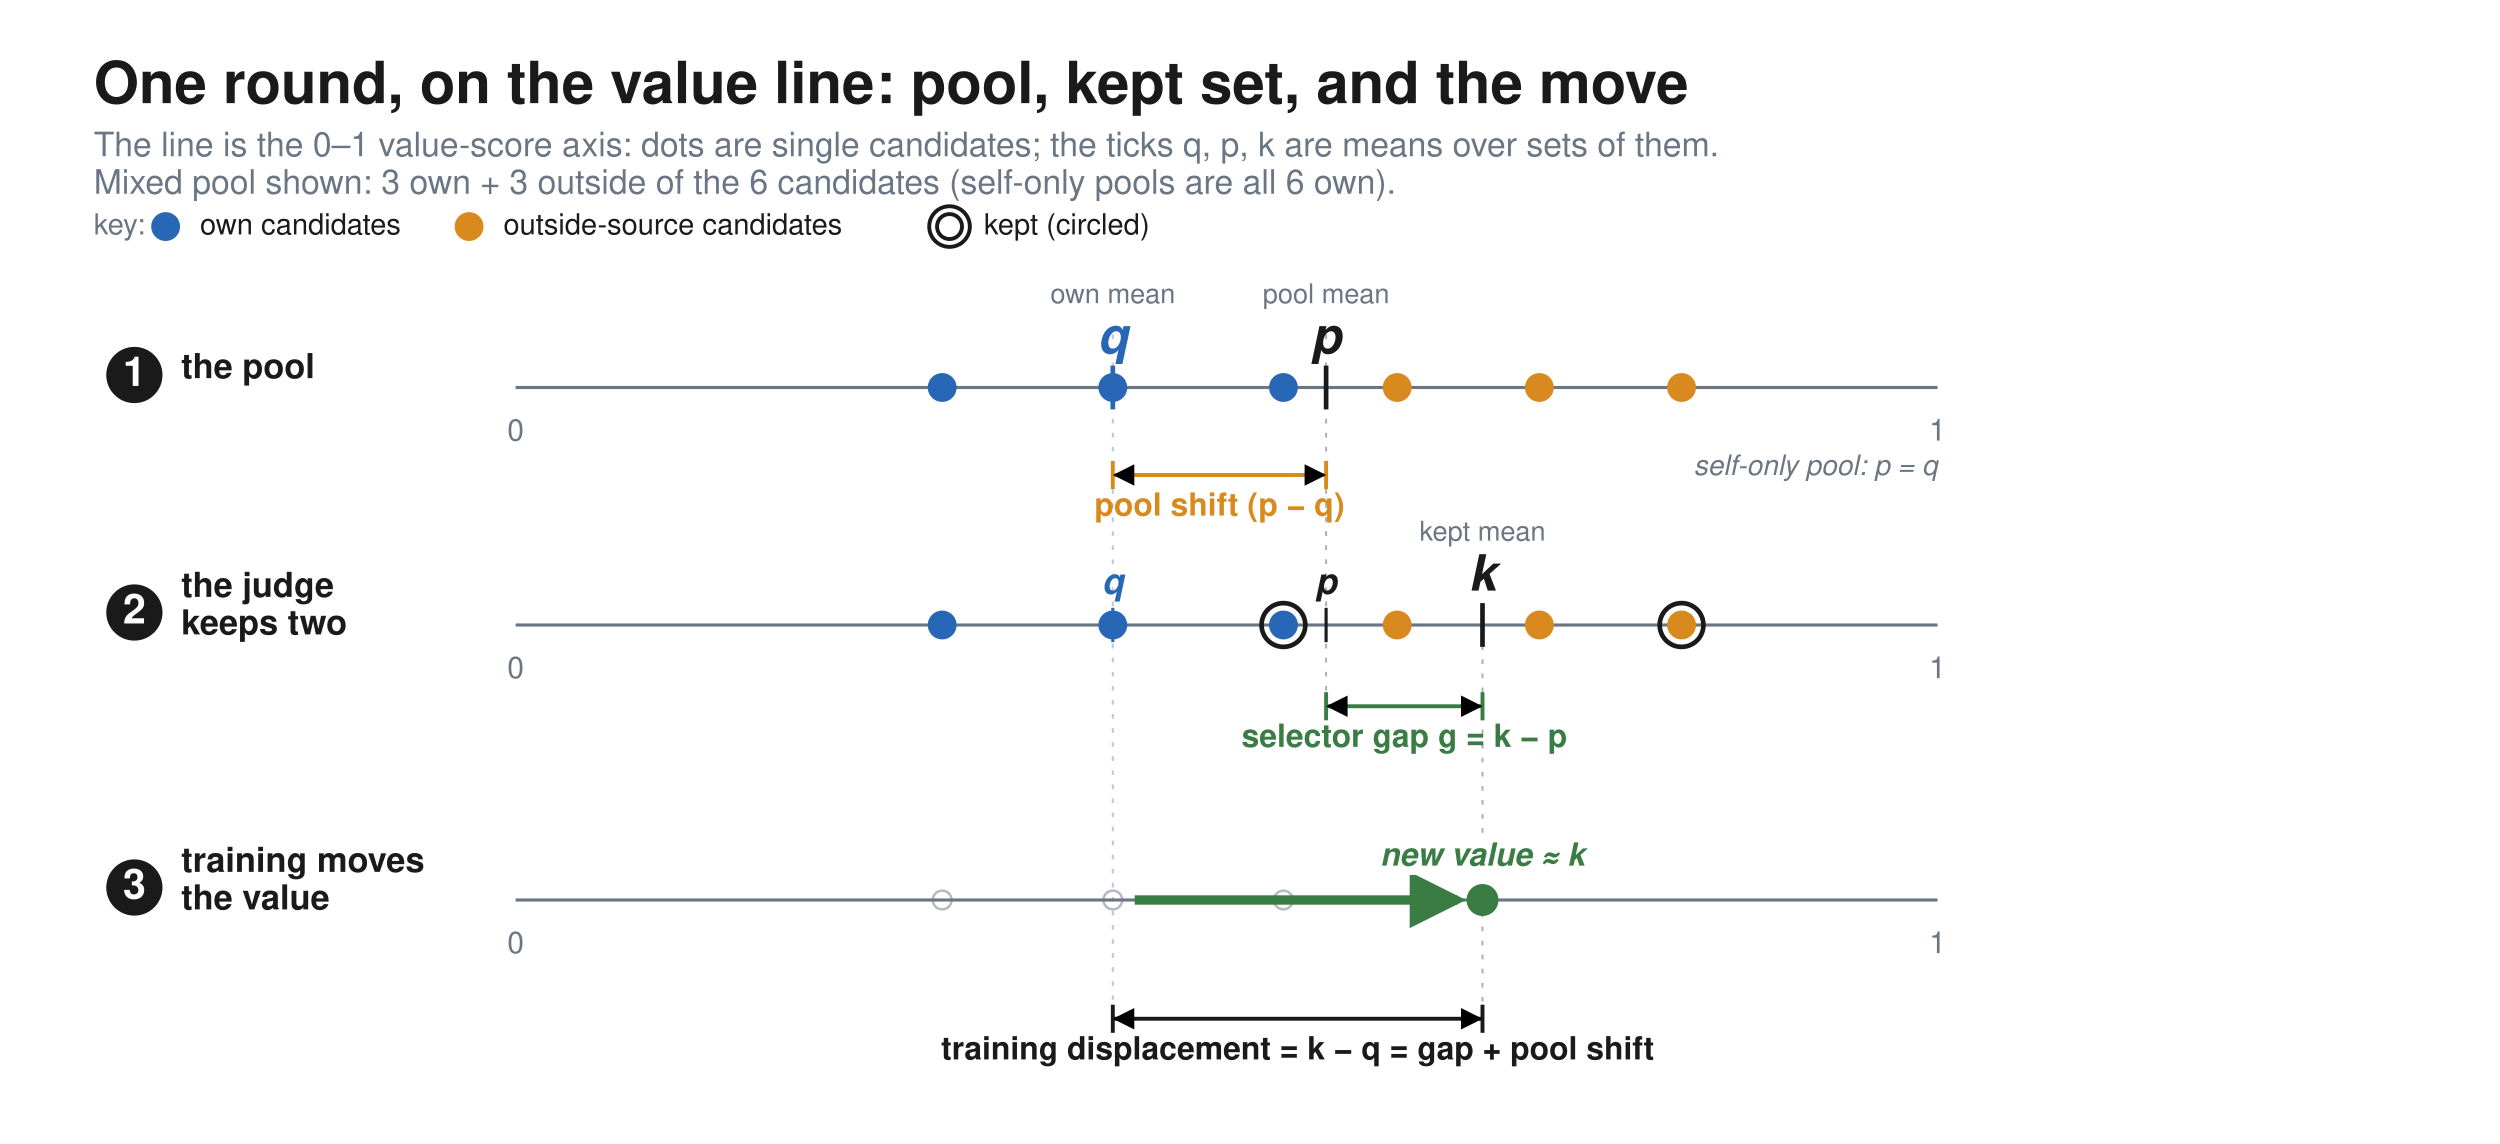
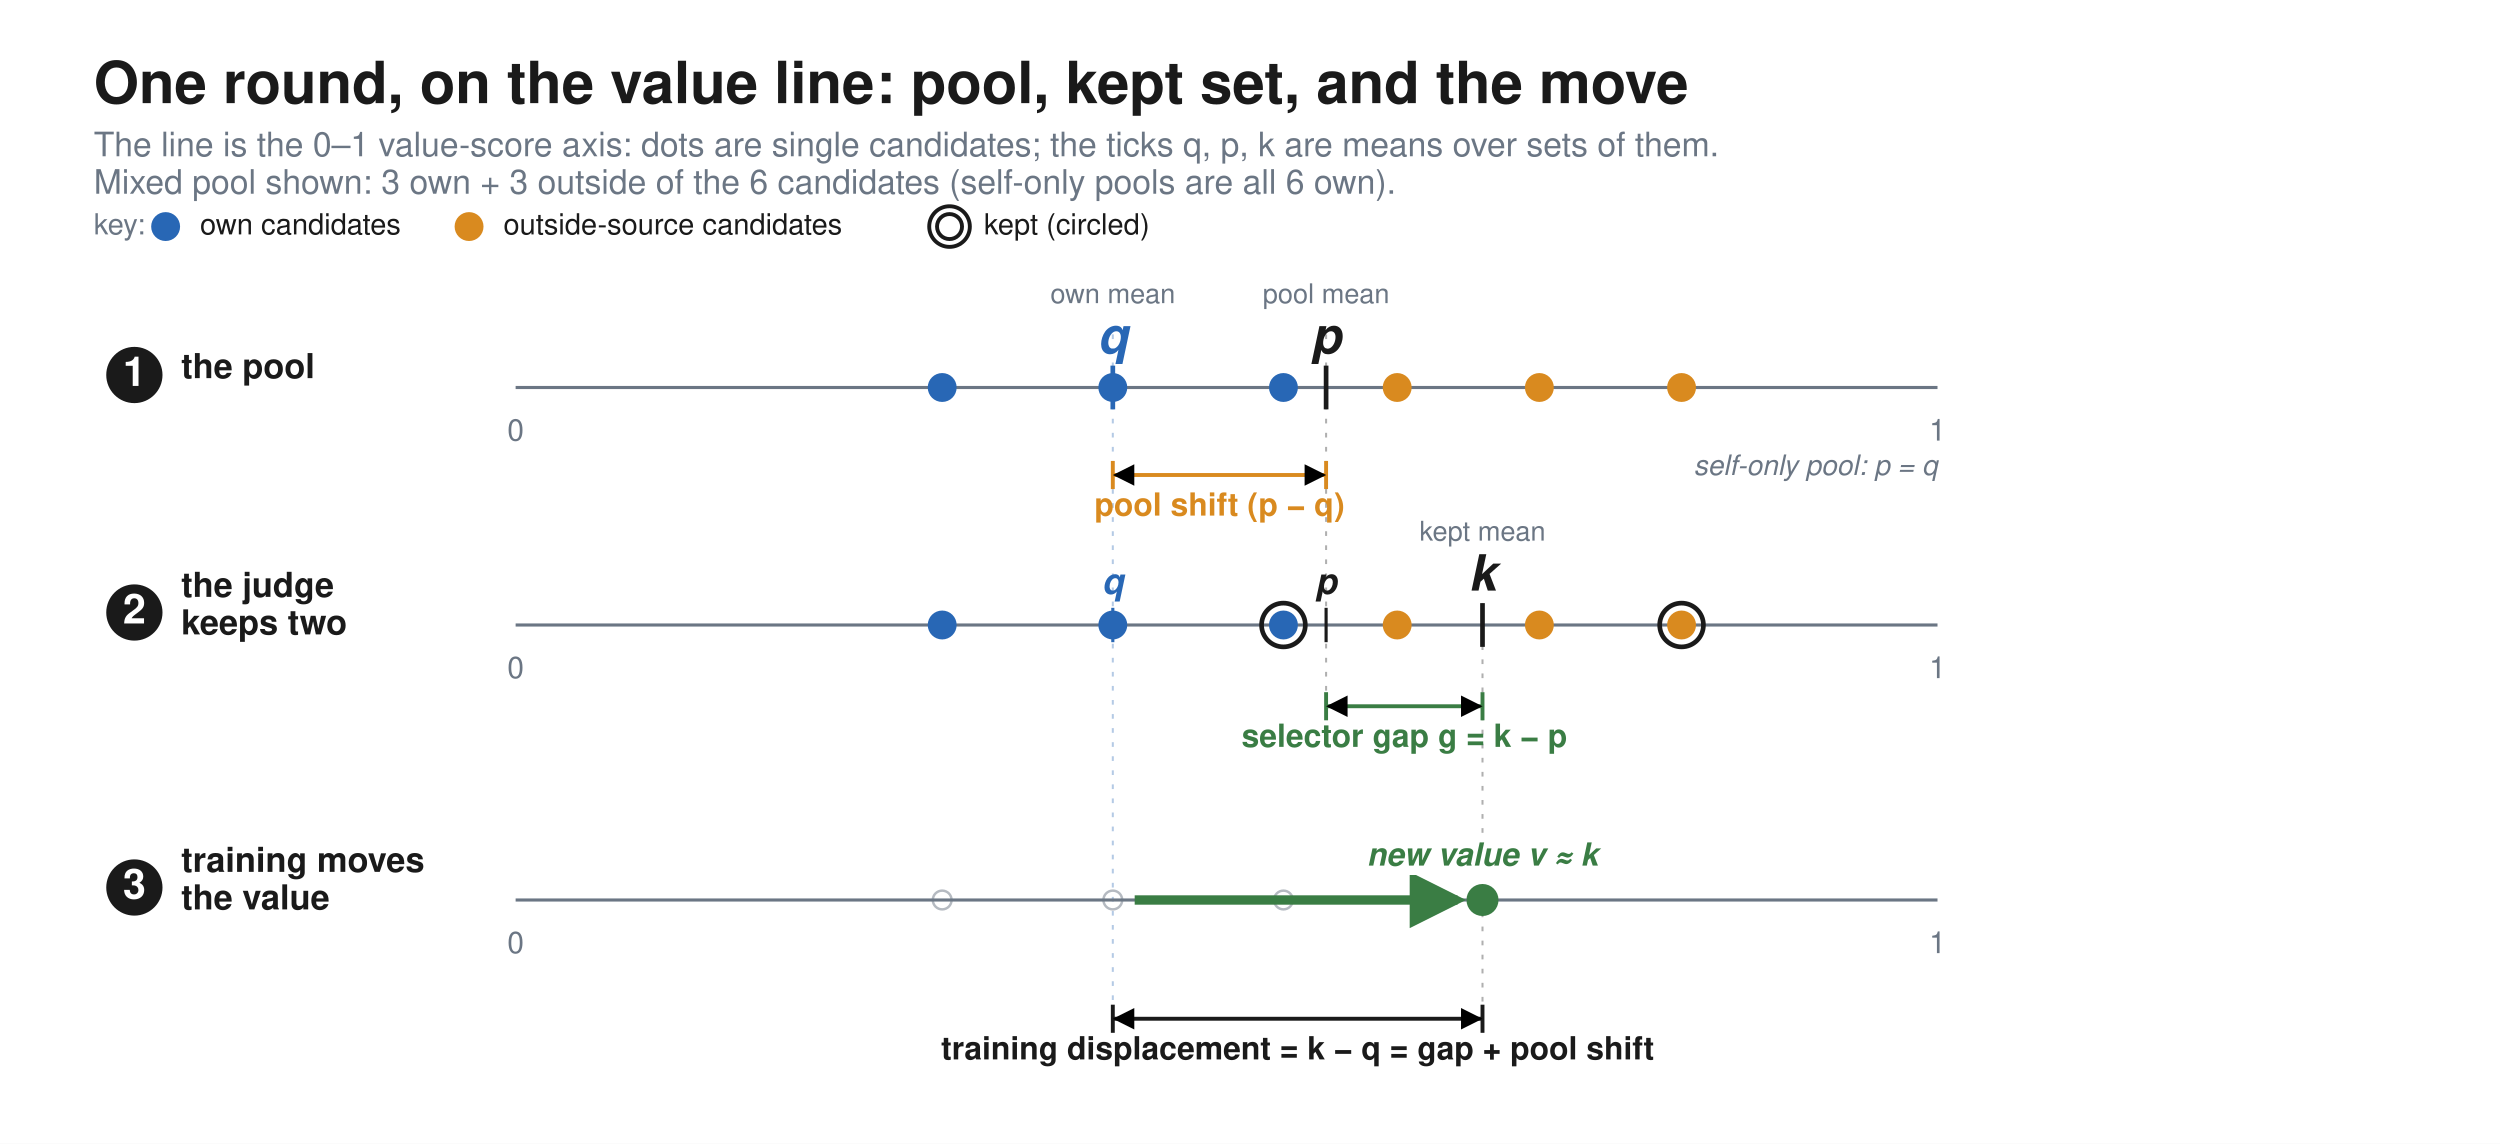
<svg xmlns="http://www.w3.org/2000/svg" viewBox="0 0 1600 732" font-family="Helvetica, Arial, sans-serif">
  <rect width="1600" height="732" fill="white" />
  <defs>
    <marker id="tipEnd" viewBox="0 0 10 10" refX="10" refY="5" markerWidth="5.5" markerHeight="5.5" orient="auto">
      <path d="M 0 0 L 10 5 L 0 10 z" />
    </marker>
    <marker id="tipStart" viewBox="0 0 10 10" refX="0" refY="5" markerWidth="5.5" markerHeight="5.5" orient="auto">
      <path d="M 10 0 L 0 5 L 10 10 z" />
    </marker>
    <marker id="arrG" viewBox="0 0 10 10" refX="8.5" refY="5" markerWidth="6" markerHeight="6" orient="auto">
      <path d="M 0 0 L 10 5 L 0 10 z" fill="#3a7d44" />
    </marker>
  </defs>
  <line x1="712.2" y1="214" x2="712.2" y2="652" stroke="#2867b5" stroke-width="1.3" stroke-dasharray="3 6" opacity="0.35" />
  <line x1="848.7" y1="214" x2="848.7" y2="460" stroke="#1a1a1a" stroke-width="1.3" stroke-dasharray="3 6" opacity="0.35" />
  <line x1="948.8" y1="386" x2="948.8" y2="652" stroke="#1a1a1a" stroke-width="1.3" stroke-dasharray="3 6" opacity="0.35" />
  <text x="60" y="66" font-size="37.2" font-weight="bold" fill="#1a1a1a" font-family="Helvetica, Arial, sans-serif">One round, on the value line: pool, kept set, and the move</text>
  <text x="60" y="100" font-size="21.6" fill="#6b7684" font-family="Helvetica, Arial, sans-serif">The line is the 0–1 value-score axis: dots are single candidates; the ticks q, p, k are means over sets of them.</text>
  <text x="60" y="124" font-size="21.6" fill="#6b7684" font-family="Helvetica, Arial, sans-serif">Mixed pool shown: 3 own + 3 outside of the 6 candidates (self-only pools are all 6 own).</text>
  <text x="60" y="150" font-size="18.6" fill="#6b7684" font-family="Helvetica, Arial, sans-serif">key:</text>
  <circle cx="106" cy="145" r="8" fill="#2867b5" stroke="#2867b5" stroke-width="2.5" />
  <text x="128" y="150" font-size="18.6" fill="#1a1a1a" font-family="Helvetica, Arial, sans-serif">own candidates</text>
  <circle cx="300.2" cy="145" r="8" fill="#d98a1f" stroke="#d98a1f" stroke-width="2.5" />
  <text x="322.2" y="150" font-size="18.6" fill="#1a1a1a" font-family="Helvetica, Arial, sans-serif">outside-source candidates</text>
  <circle cx="607.7" cy="145" r="8" fill="white" stroke="#1a1a1a" stroke-width="2.5" />
  <circle cx="607.7" cy="145" r="13" fill="none" stroke="#1a1a1a" stroke-width="2.5" />
  <text x="629.7" y="150" font-size="18.6" fill="#1a1a1a" font-family="Helvetica, Arial, sans-serif">kept (circled)</text>
  <circle cx="86" cy="240" r="18" fill="#1a1a1a" />
  <text x="86" y="247" font-size="26.4" font-weight="bold" fill="white" text-anchor="middle" font-family="Helvetica, Arial, sans-serif">1</text>
  <text x="116" y="242" font-size="22" font-weight="bold" fill="#1a1a1a" font-family="Helvetica, Arial, sans-serif">the pool</text>
  <line x1="330" y1="248" x2="1240" y2="248" stroke="#6b7684" stroke-width="2" />
  <text x="330" y="282" font-size="19.2" fill="#6b7684" text-anchor="middle" font-family="Helvetica, Arial, sans-serif">0</text>
  <text x="1240" y="282" font-size="19.2" fill="#6b7684" text-anchor="middle" font-family="Helvetica, Arial, sans-serif">1</text>
  <circle cx="603.0" cy="248" r="8" fill="#2867b5" stroke="#2867b5" stroke-width="2.5" />
  <circle cx="712.2" cy="248" r="8" fill="#2867b5" stroke="#2867b5" stroke-width="2.5" />
  <circle cx="821.4" cy="248" r="8" fill="#2867b5" stroke="#2867b5" stroke-width="2.5" />
  <circle cx="894.2" cy="248" r="8" fill="#d98a1f" stroke="#d98a1f" stroke-width="2.5" />
  <circle cx="985.2" cy="248" r="8" fill="#d98a1f" stroke="#d98a1f" stroke-width="2.5" />
  <circle cx="1076.2" cy="248" r="8" fill="#d98a1f" stroke="#d98a1f" stroke-width="2.5" />
  <line x1="712.2" y1="234" x2="712.2" y2="262" stroke="#2867b5" stroke-width="3" />
  <text x="712.2" y="226" font-size="32" font-weight="bold" fill="#2867b5" text-anchor="middle" font-style="italic" font-family="Helvetica, Arial, sans-serif">q</text>
  <text x="712.2" y="194" font-size="17.4" fill="#6b7684" text-anchor="middle" font-family="Helvetica, Arial, sans-serif">own mean</text>
  <line x1="848.7" y1="234" x2="848.7" y2="262" stroke="#1a1a1a" stroke-width="3" />
  <text x="848.7" y="226" font-size="32" font-weight="bold" fill="#1a1a1a" text-anchor="middle" font-style="italic" font-family="Helvetica, Arial, sans-serif">p</text>
  <text x="848.7" y="194" font-size="17.4" fill="#6b7684" text-anchor="middle" font-family="Helvetica, Arial, sans-serif">pool mean</text>
  <line x1="712.2" y1="295" x2="712.2" y2="313" stroke="#d98a1f" stroke-width="2.5" />
  <line x1="848.7" y1="295" x2="848.7" y2="313" stroke="#d98a1f" stroke-width="2.5" />
  <line x1="712.2" y1="304" x2="848.7" y2="304" stroke="#d98a1f" stroke-width="2.5" marker-end="url(#tipEnd)" marker-start="url(#tipStart)" />
  <text x="780.5" y="330" font-size="20.4" font-weight="bold" fill="#d98a1f" text-anchor="middle" font-family="Helvetica, Arial, sans-serif">pool shift  (p − q)</text>
  <text x="1240" y="304" font-size="18" fill="#6b7684" text-anchor="end" font-style="italic" font-family="Helvetica, Arial, sans-serif">self-only pool: p = q</text>
  <circle cx="86" cy="392" r="18" fill="#1a1a1a" />
  <text x="86" y="399" font-size="26.4" font-weight="bold" fill="white" text-anchor="middle" font-family="Helvetica, Arial, sans-serif">2</text>
  <text x="116" y="382" font-size="22" font-weight="bold" fill="#1a1a1a" font-family="Helvetica, Arial, sans-serif">the judge</text>
  <text x="116" y="406" font-size="22" font-weight="bold" fill="#1a1a1a" font-family="Helvetica, Arial, sans-serif">keeps two</text>
  <line x1="330" y1="400" x2="1240" y2="400" stroke="#6b7684" stroke-width="2" />
  <text x="330" y="434" font-size="19.2" fill="#6b7684" text-anchor="middle" font-family="Helvetica, Arial, sans-serif">0</text>
  <text x="1240" y="434" font-size="19.2" fill="#6b7684" text-anchor="middle" font-family="Helvetica, Arial, sans-serif">1</text>
  <circle cx="603.0" cy="400" r="8" fill="#2867b5" stroke="#2867b5" stroke-width="2.5" />
  <circle cx="712.2" cy="400" r="8" fill="#2867b5" stroke="#2867b5" stroke-width="2.5" />
  <circle cx="821.4" cy="400" r="8" fill="#2867b5" stroke="#2867b5" stroke-width="2.5" />
  <circle cx="894.2" cy="400" r="8" fill="#d98a1f" stroke="#d98a1f" stroke-width="2.5" />
  <circle cx="985.2" cy="400" r="8" fill="#d98a1f" stroke="#d98a1f" stroke-width="2.5" />
  <circle cx="1076.2" cy="400" r="8" fill="#d98a1f" stroke="#d98a1f" stroke-width="2.5" />
  <circle cx="821.4" cy="400" r="14" fill="none" stroke="#1a1a1a" stroke-width="3" />
  <circle cx="1076.2" cy="400" r="14" fill="none" stroke="#1a1a1a" stroke-width="3" />
  <line x1="948.8" y1="386" x2="948.8" y2="414" stroke="#1a1a1a" stroke-width="3" />
  <text x="948.8" y="378" font-size="32" font-weight="bold" fill="#1a1a1a" text-anchor="middle" font-style="italic" font-family="Helvetica, Arial, sans-serif">k</text>
  <text x="948.8" y="346" font-size="17.4" fill="#6b7684" text-anchor="middle" font-family="Helvetica, Arial, sans-serif">kept mean</text>
  <line x1="712.2" y1="389" x2="712.2" y2="411" stroke="#2867b5" stroke-width="2" />
  <text x="712.2" y="380" font-size="22.8" font-weight="bold" font-style="italic" fill="#2867b5" text-anchor="middle" font-family="Helvetica, Arial, sans-serif">q</text>
  <line x1="848.7" y1="389" x2="848.7" y2="411" stroke="#1a1a1a" stroke-width="2" />
  <text x="848.7" y="380" font-size="22.8" font-weight="bold" font-style="italic" fill="#1a1a1a" text-anchor="middle" font-family="Helvetica, Arial, sans-serif">p</text>
  <line x1="848.7" y1="443" x2="848.7" y2="461" stroke="#3a7d44" stroke-width="2.5" />
  <line x1="948.8" y1="443" x2="948.8" y2="461" stroke="#3a7d44" stroke-width="2.5" />
  <line x1="848.7" y1="452" x2="948.8" y2="452" stroke="#3a7d44" stroke-width="2.5" marker-end="url(#tipEnd)" marker-start="url(#tipStart)" />
  <text x="898.8" y="478" font-size="20.4" font-weight="bold" fill="#3a7d44" text-anchor="middle" font-family="Helvetica, Arial, sans-serif">selector gap   g = k − p</text>
  <circle cx="86" cy="568" r="18" fill="#1a1a1a" />
  <text x="86" y="575" font-size="26.4" font-weight="bold" fill="white" text-anchor="middle" font-family="Helvetica, Arial, sans-serif">3</text>
  <text x="116" y="558" font-size="22" font-weight="bold" fill="#1a1a1a" font-family="Helvetica, Arial, sans-serif">training moves</text>
  <text x="116" y="582" font-size="22" font-weight="bold" fill="#1a1a1a" font-family="Helvetica, Arial, sans-serif">the value</text>
  <line x1="330" y1="576" x2="1240" y2="576" stroke="#6b7684" stroke-width="2" />
  <text x="330" y="610" font-size="19.2" fill="#6b7684" text-anchor="middle" font-family="Helvetica, Arial, sans-serif">0</text>
  <text x="1240" y="610" font-size="19.2" fill="#6b7684" text-anchor="middle" font-family="Helvetica, Arial, sans-serif">1</text>
  <circle cx="603.0" cy="576" r="6" fill="none" stroke="#6b7684" stroke-width="1.6" opacity="0.5" />
  <circle cx="712.2" cy="576" r="6" fill="none" stroke="#6b7684" stroke-width="1.6" opacity="0.5" />
  <circle cx="821.4" cy="576" r="6" fill="none" stroke="#6b7684" stroke-width="1.6" opacity="0.5" />
  <line x1="726.2" y1="576" x2="932.8" y2="576" stroke="#3a7d44" stroke-width="6" marker-end="url(#arrG)" />
  <circle cx="948.8" cy="576" r="9" fill="#3a7d44" stroke="#3a7d44" stroke-width="2.5" />
-   <rect x="870.8" y="534" width="156" height="26" fill="white" />
-   <text x="948.8" y="554" font-size="20.4" font-weight="bold" font-style="italic" fill="#3a7d44" text-anchor="middle" font-family="Helvetica, Arial, sans-serif">new value ≈ k</text>
+   <rect x="856.8" y="534" width="184" height="26" fill="white" />
+   <text x="948.8" y="554" font-size="20.4" font-weight="bold" font-style="italic" fill="#3a7d44" text-anchor="middle" font-family="Helvetica, Arial, sans-serif">new value v ≈ k</text>
  <line x1="712.2" y1="643" x2="712.2" y2="661" stroke="#1a1a1a" stroke-width="2.5" />
  <line x1="948.8" y1="643" x2="948.8" y2="661" stroke="#1a1a1a" stroke-width="2.5" />
  <line x1="712.2" y1="652" x2="948.8" y2="652" stroke="#1a1a1a" stroke-width="2.5" marker-end="url(#tipEnd)" marker-start="url(#tipStart)" />
  <text x="830.5" y="678" font-size="20.4" font-weight="bold" fill="#1a1a1a" text-anchor="middle" font-family="Helvetica, Arial, sans-serif">training displacement = k − q  =  gap + pool shift</text>
</svg>
